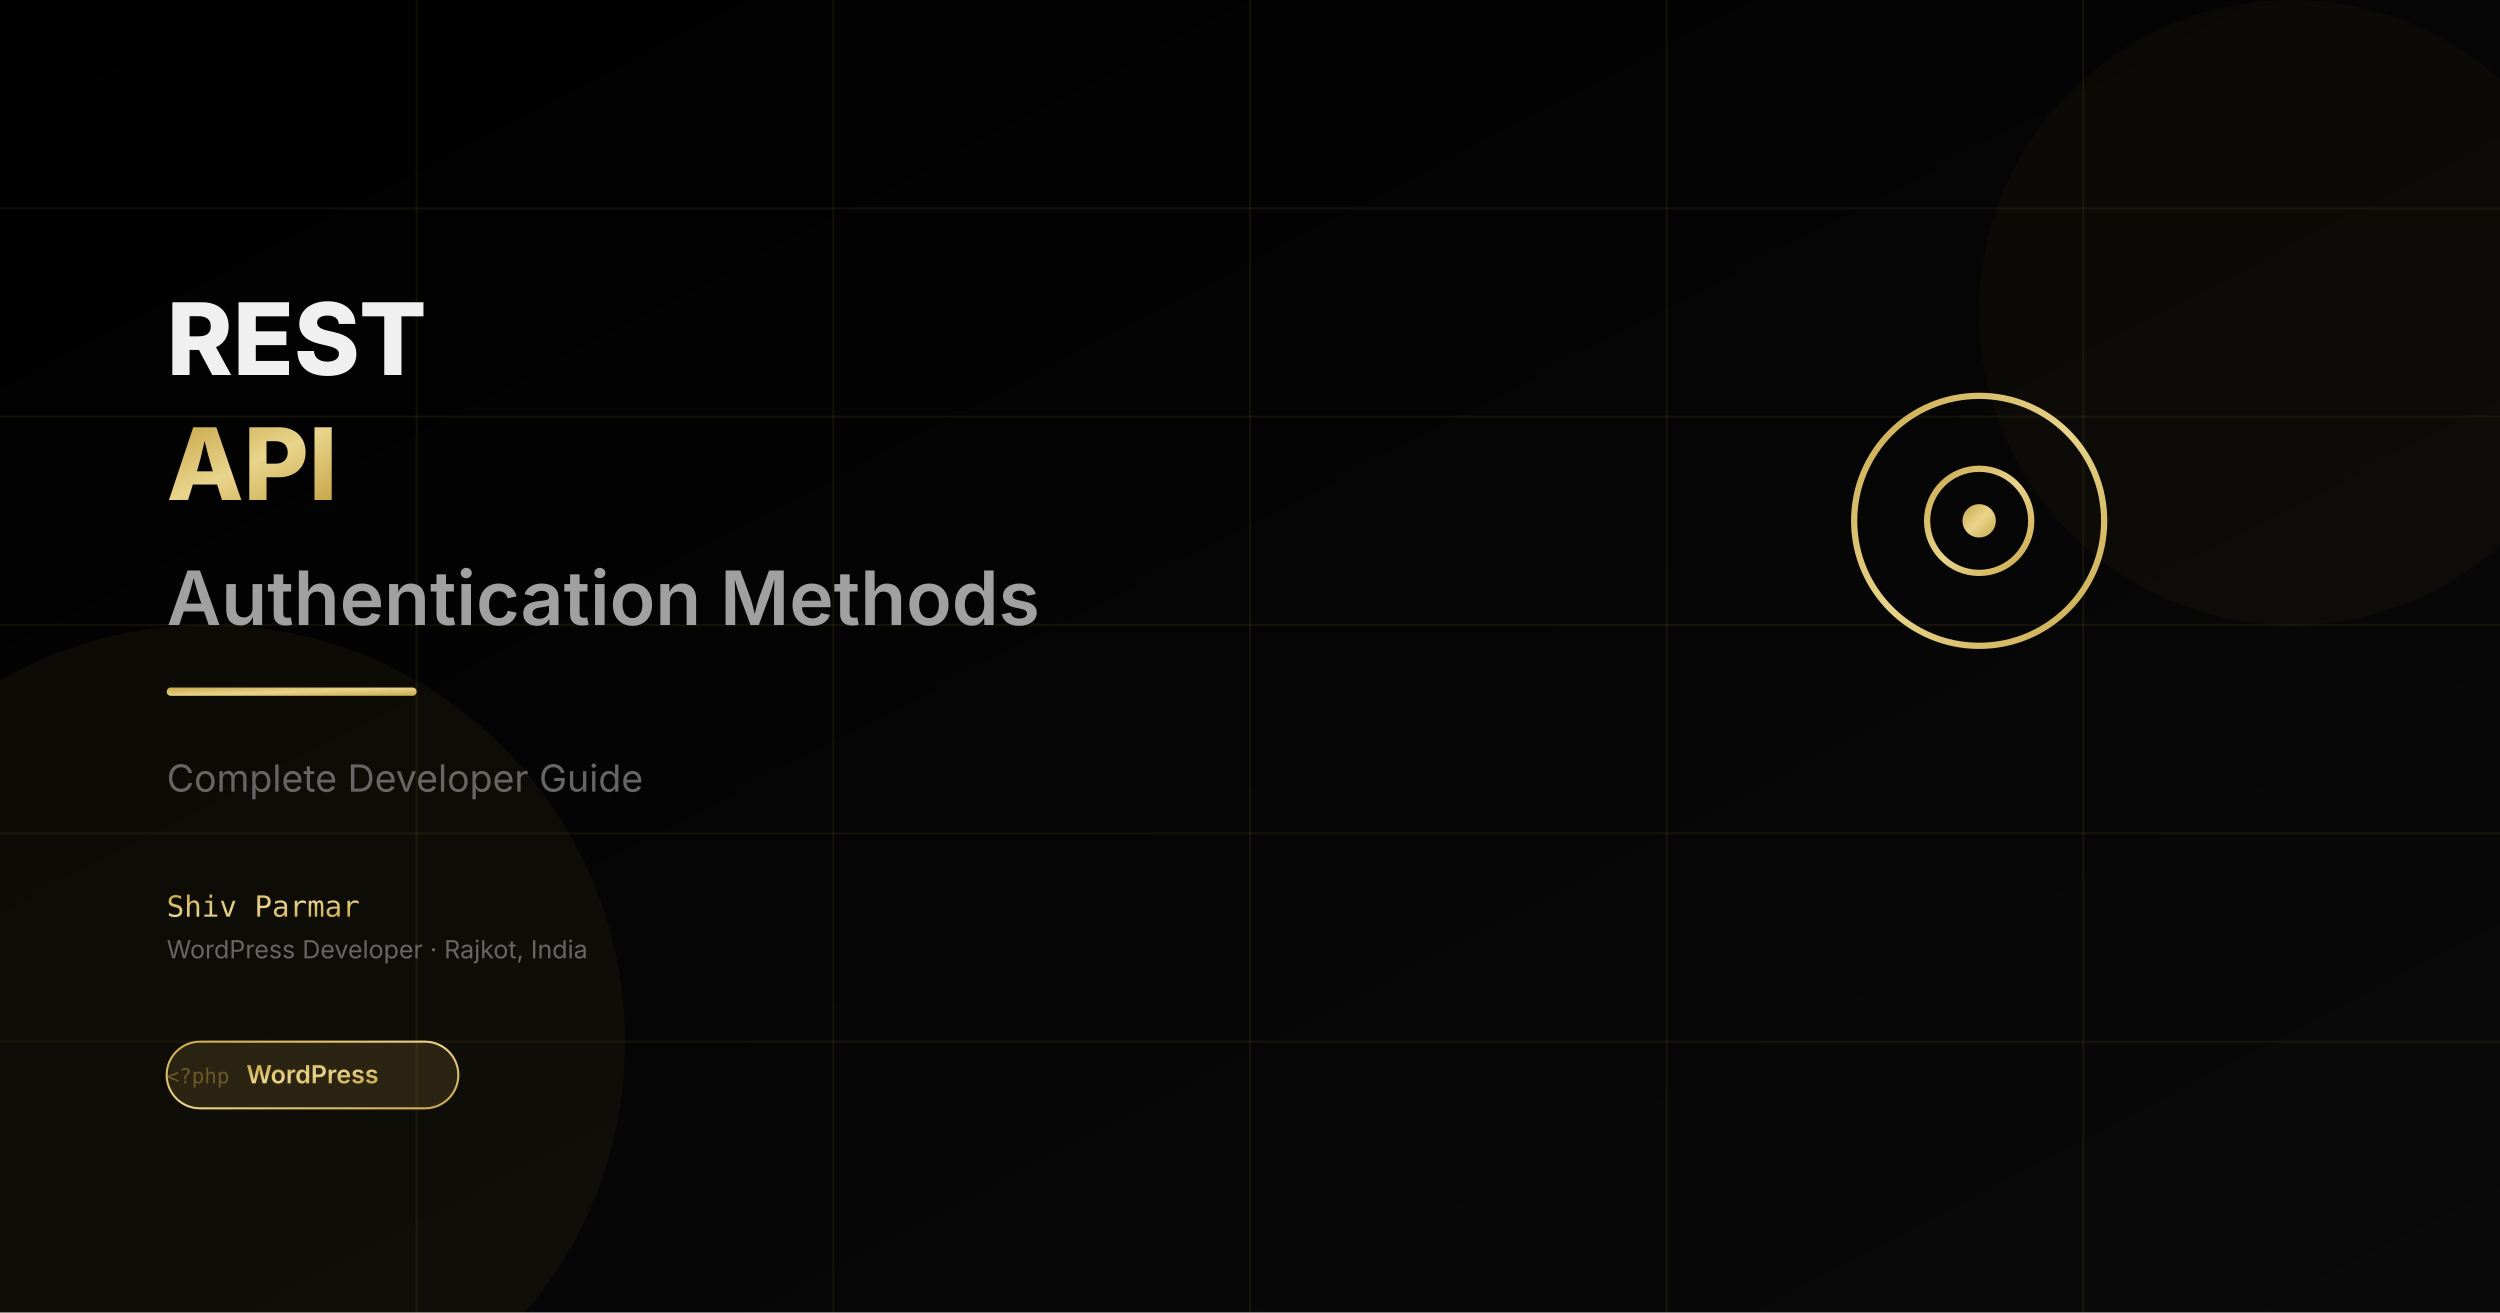
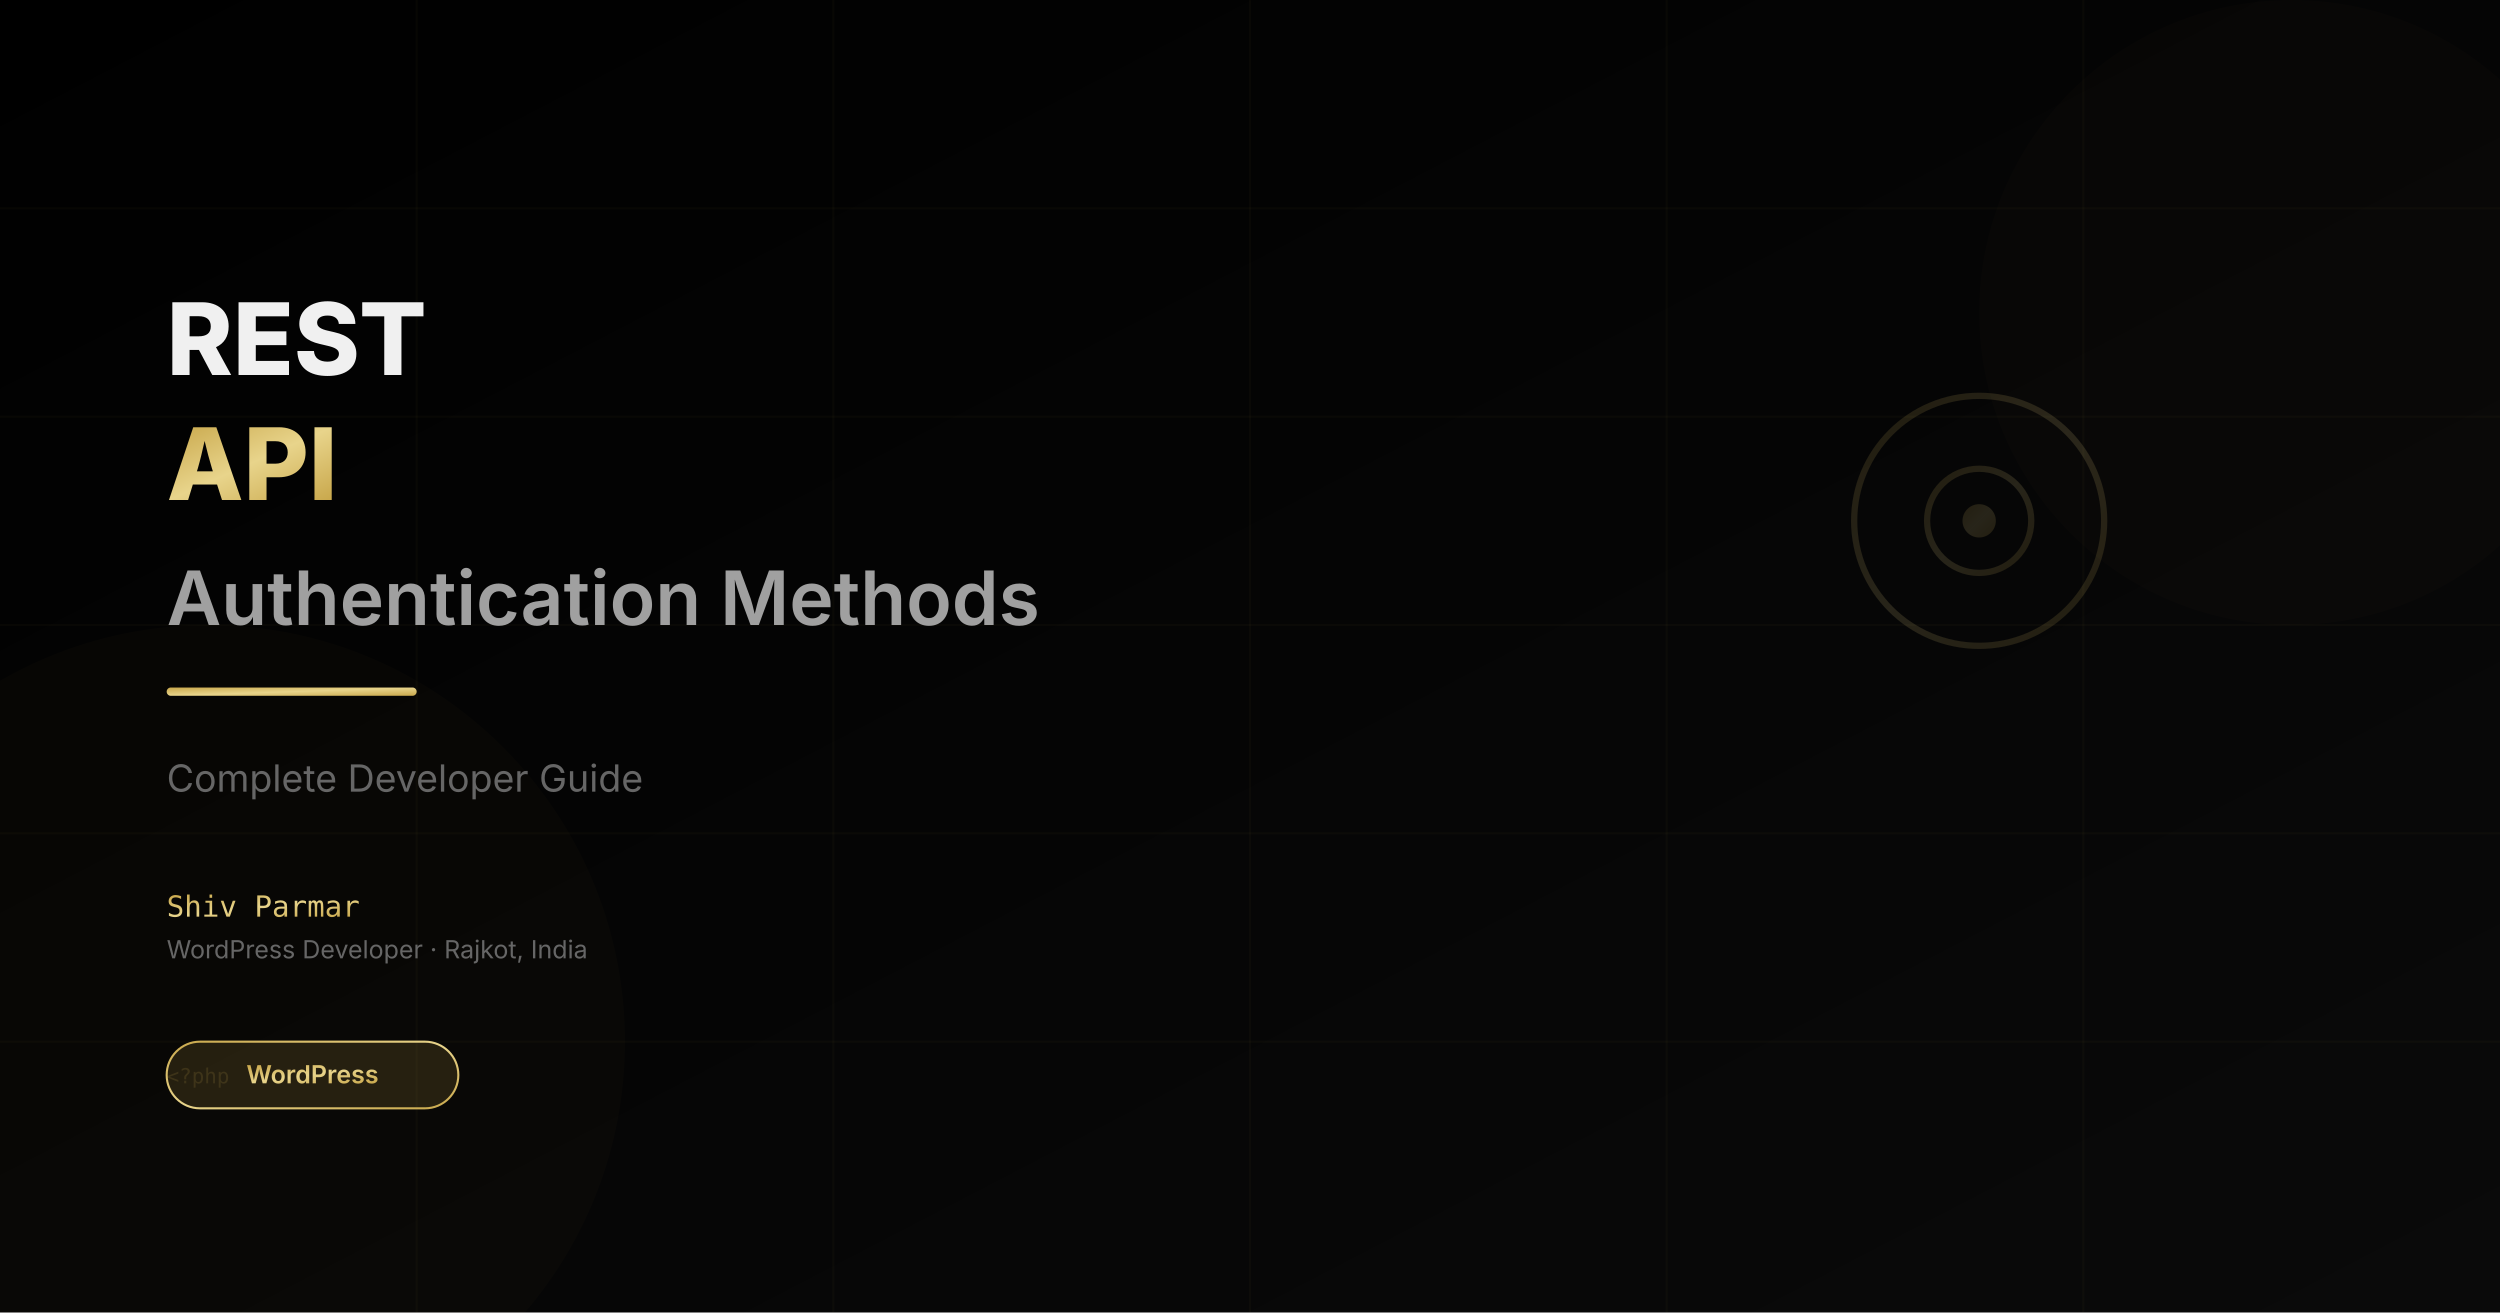
<svg xmlns="http://www.w3.org/2000/svg" width="1200" height="630" viewBox="0 0 1200 630">
  <defs>
    <linearGradient id="goldGrad" x1="0%" y1="0%" x2="100%" y2="100%">
      <stop offset="0%" style="stop-color:#c9a84c;stop-opacity:1" />
      <stop offset="50%" style="stop-color:#e8d48b;stop-opacity:1" />
      <stop offset="100%" style="stop-color:#c9a84c;stop-opacity:1" />
    </linearGradient>
    <linearGradient id="darkGrad" x1="0%" y1="0%" x2="100%" y2="100%">
      <stop offset="0%" style="stop-color:#000000;stop-opacity:1" />
      <stop offset="100%" style="stop-color:#0a0a0a;stop-opacity:1" />
    </linearGradient>
    <filter id="glow">
      <feGaussianBlur stdDeviation="3" result="coloredBlur" />
      <feMerge>
        <feMergeNode in="coloredBlur" />
        <feMergeNode in="SourceGraphic" />
      </feMerge>
    </filter>
  </defs>
  <rect width="1200" height="630" fill="url(#darkGrad)" />
-   <circle cx="100" cy="500" r="200" fill="rgba(201,168,76,0.05)" />
-   <circle cx="1100" cy="150" r="150" fill="rgba(201,168,76,0.03)" />
-   <g stroke="rgba(201,168,76,0.08)" stroke-width="1" fill="none">
+   <circle cx="100" cy="500" r="200" fill="rgba(201,168,76,0.02)" />
+   <circle cx="1100" cy="150" r="150" fill="rgba(201,168,76,0.015)" />
+   <g stroke="rgba(201,168,76,0.03)" stroke-width="1" fill="none">
    <line x1="0" y1="100" x2="1200" y2="100" />
    <line x1="0" y1="200" x2="1200" y2="200" />
    <line x1="0" y1="300" x2="1200" y2="300" />
    <line x1="0" y1="400" x2="1200" y2="400" />
    <line x1="0" y1="500" x2="1200" y2="500" />
    <line x1="200" y1="0" x2="200" y2="630" />
    <line x1="400" y1="0" x2="400" y2="630" />
    <line x1="600" y1="0" x2="600" y2="630" />
    <line x1="800" y1="0" x2="800" y2="630" />
    <line x1="1000" y1="0" x2="1000" y2="630" />
  </g>
-   <g transform="translate(900, 200)">
+   <g transform="translate(900, 200)" opacity="0.15">
    <circle cx="50" cy="50" r="60" fill="none" stroke="url(#goldGrad)" stroke-width="3" />
    <circle cx="50" cy="50" r="25" fill="none" stroke="url(#goldGrad)" stroke-width="3" />
    <path d="M50 25 L50 75" stroke="url(#goldGrad)" stroke-width="2" />
    <path d="M25 50 L75 50" stroke="url(#goldGrad)" stroke-width="2" />
    <circle cx="50" cy="50" r="8" fill="url(#goldGrad)" />
  </g>
  <text x="80" y="180" font-family="Inter, -apple-system, sans-serif" font-size="48" font-weight="800" fill="#f0f0f0">REST</text>
  <text x="80" y="240" font-family="Inter, -apple-system, sans-serif" font-size="48" font-weight="800" fill="url(#goldGrad)">API</text>
  <text x="80" y="300" font-family="Inter, -apple-system, sans-serif" font-size="36" font-weight="600" fill="#a0a0a0">Authentication Methods</text>
  <rect x="80" y="330" width="120" height="4" rx="2" fill="url(#goldGrad)" />
  <text x="80" y="380" font-family="Inter, -apple-system, sans-serif" font-size="18" fill="#666666">Complete Developer Guide</text>
  <text x="80" y="440" font-family="JetBrains Mono, monospace" font-size="14" fill="url(#goldGrad)">Shiv Parmar</text>
  <text x="80" y="460" font-family="Inter, -apple-system, sans-serif" font-size="12" fill="#666666">WordPress Developer · Rajkot, India</text>
  <rect x="80" y="500" width="140" height="32" rx="16" fill="rgba(201,168,76,0.15)" stroke="url(#goldGrad)" stroke-width="1" />
  <text x="150" y="520" font-family="Inter, -apple-system, sans-serif" font-size="12" font-weight="600" fill="url(#goldGrad)" text-anchor="middle">WordPress</text>
-   <g transform="translate(80, 520)" opacity="0.4">
+   <g transform="translate(80, 520)" opacity="0.15">
    <text font-family="JetBrains Mono, monospace" font-size="10" fill="#c9a84c">&lt;?php</text>
  </g>
</svg>
